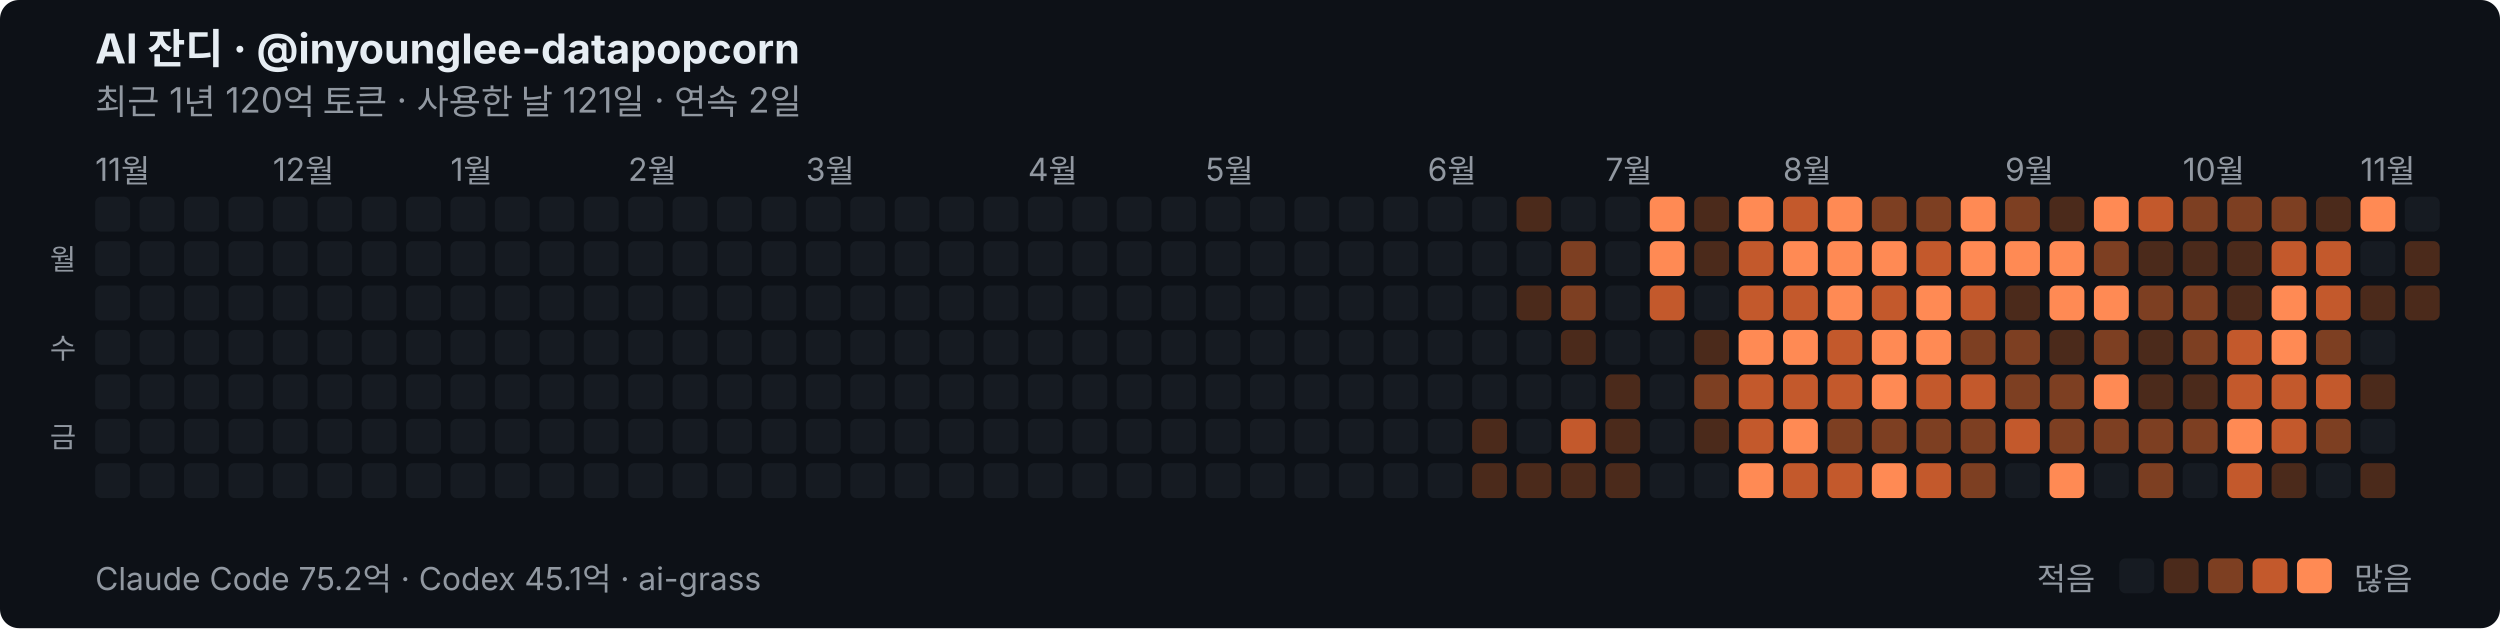
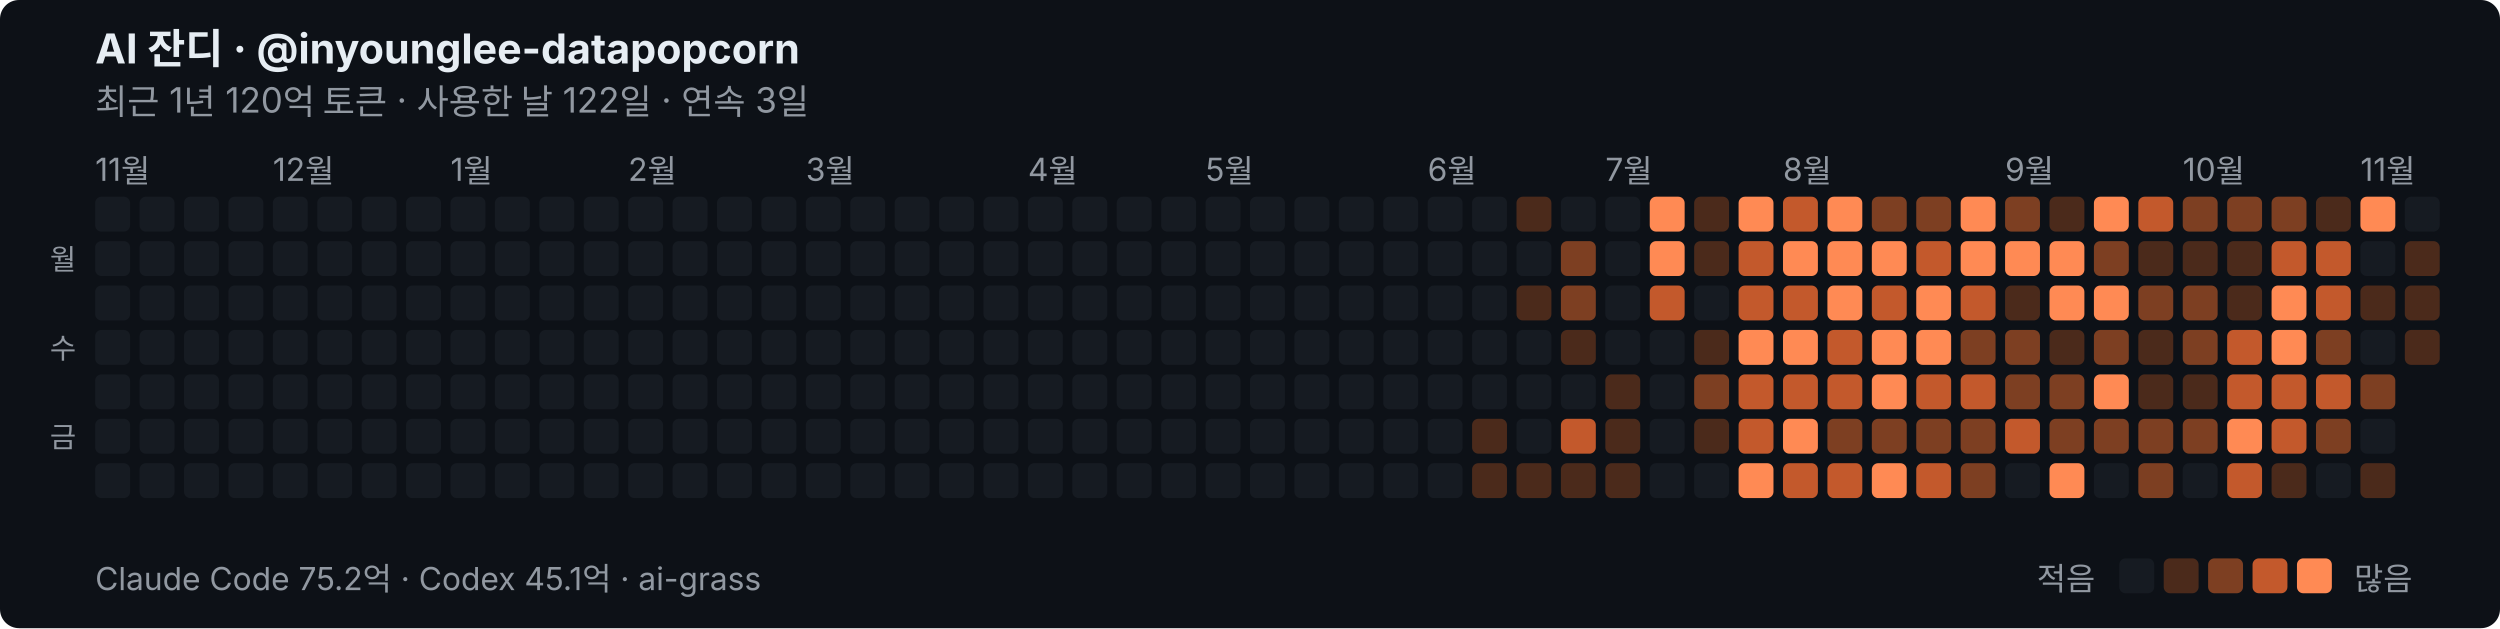
- <svg xmlns="http://www.w3.org/2000/svg" width="788" height="198" viewBox="0 0 788 198" role="img" aria-label="AI 잔디 · @inyounglee-datapopcorn 최근 1년 120억 토큰 · 사용한 날 121일 · 연속 2일">
+ <svg xmlns="http://www.w3.org/2000/svg" width="788" height="198" viewBox="0 0 788 198" role="img" aria-label="AI 잔디 · @inyounglee-datapopcorn 최근 1년 120억 토큰 · 사용한 날 122일 · 연속 3일">
  <rect width="788" height="198" rx="6" fill="#0d1117" />
  <g font-family="-apple-system,BlinkMacSystemFont,'Segoe UI','Apple SD Gothic Neo','Malgun Gothic',sans-serif">
    <text x="30" y="20" font-size="13" font-weight="700" fill="#e6edf3">AI 잔디 · @inyounglee-datapopcorn</text>
-     <text x="30" y="36" font-size="11" fill="#9198a1">최근 1년 120억 토큰 · 사용한 날 121일 · 연속 2일</text>
+     <text x="30" y="36" font-size="11" fill="#9198a1">최근 1년 120억 토큰 · 사용한 날 122일 · 연속 3일</text>
    <text x="30" y="57" font-size="10" fill="#9198a1">11월</text>
    <text x="86" y="57" font-size="10" fill="#9198a1">12월</text>
    <text x="142" y="57" font-size="10" fill="#9198a1">1월</text>
    <text x="198" y="57" font-size="10" fill="#9198a1">2월</text>
    <text x="254" y="57" font-size="10" fill="#9198a1">3월</text>
    <text x="324" y="57" font-size="10" fill="#9198a1">4월</text>
    <text x="380" y="57" font-size="10" fill="#9198a1">5월</text>
    <text x="450" y="57" font-size="10" fill="#9198a1">6월</text>
    <text x="506" y="57" font-size="10" fill="#9198a1">7월</text>
    <text x="562" y="57" font-size="10" fill="#9198a1">8월</text>
    <text x="632" y="57" font-size="10" fill="#9198a1">9월</text>
    <text x="688" y="57" font-size="10" fill="#9198a1">10월</text>
    <text x="744" y="57" font-size="10" fill="#9198a1">11월</text>
    <text x="24" y="85" font-size="9" text-anchor="end" fill="#9198a1">월</text>
    <text x="24" y="113" font-size="9" text-anchor="end" fill="#9198a1">수</text>
    <text x="24" y="141" font-size="9" text-anchor="end" fill="#9198a1">금</text>
    <rect x="30" y="62" width="11" height="11" rx="2" fill="#161b22" />
    <rect x="30" y="76" width="11" height="11" rx="2" fill="#161b22" />
    <rect x="30" y="90" width="11" height="11" rx="2" fill="#161b22" />
    <rect x="30" y="104" width="11" height="11" rx="2" fill="#161b22" />
    <rect x="30" y="118" width="11" height="11" rx="2" fill="#161b22" />
    <rect x="30" y="132" width="11" height="11" rx="2" fill="#161b22" />
    <rect x="30" y="146" width="11" height="11" rx="2" fill="#161b22" />
    <rect x="44" y="62" width="11" height="11" rx="2" fill="#161b22" />
    <rect x="44" y="76" width="11" height="11" rx="2" fill="#161b22" />
    <rect x="44" y="90" width="11" height="11" rx="2" fill="#161b22" />
    <rect x="44" y="104" width="11" height="11" rx="2" fill="#161b22" />
    <rect x="44" y="118" width="11" height="11" rx="2" fill="#161b22" />
    <rect x="44" y="132" width="11" height="11" rx="2" fill="#161b22" />
    <rect x="44" y="146" width="11" height="11" rx="2" fill="#161b22" />
    <rect x="58" y="62" width="11" height="11" rx="2" fill="#161b22" />
    <rect x="58" y="76" width="11" height="11" rx="2" fill="#161b22" />
    <rect x="58" y="90" width="11" height="11" rx="2" fill="#161b22" />
    <rect x="58" y="104" width="11" height="11" rx="2" fill="#161b22" />
    <rect x="58" y="118" width="11" height="11" rx="2" fill="#161b22" />
    <rect x="58" y="132" width="11" height="11" rx="2" fill="#161b22" />
    <rect x="58" y="146" width="11" height="11" rx="2" fill="#161b22" />
    <rect x="72" y="62" width="11" height="11" rx="2" fill="#161b22" />
    <rect x="72" y="76" width="11" height="11" rx="2" fill="#161b22" />
    <rect x="72" y="90" width="11" height="11" rx="2" fill="#161b22" />
    <rect x="72" y="104" width="11" height="11" rx="2" fill="#161b22" />
    <rect x="72" y="118" width="11" height="11" rx="2" fill="#161b22" />
    <rect x="72" y="132" width="11" height="11" rx="2" fill="#161b22" />
    <rect x="72" y="146" width="11" height="11" rx="2" fill="#161b22" />
    <rect x="86" y="62" width="11" height="11" rx="2" fill="#161b22" />
    <rect x="86" y="76" width="11" height="11" rx="2" fill="#161b22" />
    <rect x="86" y="90" width="11" height="11" rx="2" fill="#161b22" />
    <rect x="86" y="104" width="11" height="11" rx="2" fill="#161b22" />
    <rect x="86" y="118" width="11" height="11" rx="2" fill="#161b22" />
    <rect x="86" y="132" width="11" height="11" rx="2" fill="#161b22" />
    <rect x="86" y="146" width="11" height="11" rx="2" fill="#161b22" />
    <rect x="100" y="62" width="11" height="11" rx="2" fill="#161b22" />
    <rect x="100" y="76" width="11" height="11" rx="2" fill="#161b22" />
    <rect x="100" y="90" width="11" height="11" rx="2" fill="#161b22" />
    <rect x="100" y="104" width="11" height="11" rx="2" fill="#161b22" />
    <rect x="100" y="118" width="11" height="11" rx="2" fill="#161b22" />
    <rect x="100" y="132" width="11" height="11" rx="2" fill="#161b22" />
    <rect x="100" y="146" width="11" height="11" rx="2" fill="#161b22" />
    <rect x="114" y="62" width="11" height="11" rx="2" fill="#161b22" />
    <rect x="114" y="76" width="11" height="11" rx="2" fill="#161b22" />
    <rect x="114" y="90" width="11" height="11" rx="2" fill="#161b22" />
    <rect x="114" y="104" width="11" height="11" rx="2" fill="#161b22" />
    <rect x="114" y="118" width="11" height="11" rx="2" fill="#161b22" />
    <rect x="114" y="132" width="11" height="11" rx="2" fill="#161b22" />
    <rect x="114" y="146" width="11" height="11" rx="2" fill="#161b22" />
    <rect x="128" y="62" width="11" height="11" rx="2" fill="#161b22" />
    <rect x="128" y="76" width="11" height="11" rx="2" fill="#161b22" />
    <rect x="128" y="90" width="11" height="11" rx="2" fill="#161b22" />
    <rect x="128" y="104" width="11" height="11" rx="2" fill="#161b22" />
    <rect x="128" y="118" width="11" height="11" rx="2" fill="#161b22" />
    <rect x="128" y="132" width="11" height="11" rx="2" fill="#161b22" />
    <rect x="128" y="146" width="11" height="11" rx="2" fill="#161b22" />
    <rect x="142" y="62" width="11" height="11" rx="2" fill="#161b22" />
    <rect x="142" y="76" width="11" height="11" rx="2" fill="#161b22" />
    <rect x="142" y="90" width="11" height="11" rx="2" fill="#161b22" />
    <rect x="142" y="104" width="11" height="11" rx="2" fill="#161b22" />
    <rect x="142" y="118" width="11" height="11" rx="2" fill="#161b22" />
    <rect x="142" y="132" width="11" height="11" rx="2" fill="#161b22" />
    <rect x="142" y="146" width="11" height="11" rx="2" fill="#161b22" />
    <rect x="156" y="62" width="11" height="11" rx="2" fill="#161b22" />
    <rect x="156" y="76" width="11" height="11" rx="2" fill="#161b22" />
    <rect x="156" y="90" width="11" height="11" rx="2" fill="#161b22" />
    <rect x="156" y="104" width="11" height="11" rx="2" fill="#161b22" />
    <rect x="156" y="118" width="11" height="11" rx="2" fill="#161b22" />
    <rect x="156" y="132" width="11" height="11" rx="2" fill="#161b22" />
    <rect x="156" y="146" width="11" height="11" rx="2" fill="#161b22" />
    <rect x="170" y="62" width="11" height="11" rx="2" fill="#161b22" />
    <rect x="170" y="76" width="11" height="11" rx="2" fill="#161b22" />
    <rect x="170" y="90" width="11" height="11" rx="2" fill="#161b22" />
    <rect x="170" y="104" width="11" height="11" rx="2" fill="#161b22" />
    <rect x="170" y="118" width="11" height="11" rx="2" fill="#161b22" />
    <rect x="170" y="132" width="11" height="11" rx="2" fill="#161b22" />
    <rect x="170" y="146" width="11" height="11" rx="2" fill="#161b22" />
    <rect x="184" y="62" width="11" height="11" rx="2" fill="#161b22" />
    <rect x="184" y="76" width="11" height="11" rx="2" fill="#161b22" />
    <rect x="184" y="90" width="11" height="11" rx="2" fill="#161b22" />
    <rect x="184" y="104" width="11" height="11" rx="2" fill="#161b22" />
    <rect x="184" y="118" width="11" height="11" rx="2" fill="#161b22" />
    <rect x="184" y="132" width="11" height="11" rx="2" fill="#161b22" />
    <rect x="184" y="146" width="11" height="11" rx="2" fill="#161b22" />
    <rect x="198" y="62" width="11" height="11" rx="2" fill="#161b22" />
    <rect x="198" y="76" width="11" height="11" rx="2" fill="#161b22" />
    <rect x="198" y="90" width="11" height="11" rx="2" fill="#161b22" />
    <rect x="198" y="104" width="11" height="11" rx="2" fill="#161b22" />
    <rect x="198" y="118" width="11" height="11" rx="2" fill="#161b22" />
    <rect x="198" y="132" width="11" height="11" rx="2" fill="#161b22" />
    <rect x="198" y="146" width="11" height="11" rx="2" fill="#161b22" />
    <rect x="212" y="62" width="11" height="11" rx="2" fill="#161b22" />
    <rect x="212" y="76" width="11" height="11" rx="2" fill="#161b22" />
    <rect x="212" y="90" width="11" height="11" rx="2" fill="#161b22" />
    <rect x="212" y="104" width="11" height="11" rx="2" fill="#161b22" />
    <rect x="212" y="118" width="11" height="11" rx="2" fill="#161b22" />
    <rect x="212" y="132" width="11" height="11" rx="2" fill="#161b22" />
    <rect x="212" y="146" width="11" height="11" rx="2" fill="#161b22" />
    <rect x="226" y="62" width="11" height="11" rx="2" fill="#161b22" />
    <rect x="226" y="76" width="11" height="11" rx="2" fill="#161b22" />
    <rect x="226" y="90" width="11" height="11" rx="2" fill="#161b22" />
    <rect x="226" y="104" width="11" height="11" rx="2" fill="#161b22" />
    <rect x="226" y="118" width="11" height="11" rx="2" fill="#161b22" />
    <rect x="226" y="132" width="11" height="11" rx="2" fill="#161b22" />
    <rect x="226" y="146" width="11" height="11" rx="2" fill="#161b22" />
    <rect x="240" y="62" width="11" height="11" rx="2" fill="#161b22" />
    <rect x="240" y="76" width="11" height="11" rx="2" fill="#161b22" />
    <rect x="240" y="90" width="11" height="11" rx="2" fill="#161b22" />
    <rect x="240" y="104" width="11" height="11" rx="2" fill="#161b22" />
    <rect x="240" y="118" width="11" height="11" rx="2" fill="#161b22" />
    <rect x="240" y="132" width="11" height="11" rx="2" fill="#161b22" />
    <rect x="240" y="146" width="11" height="11" rx="2" fill="#161b22" />
    <rect x="254" y="62" width="11" height="11" rx="2" fill="#161b22" />
    <rect x="254" y="76" width="11" height="11" rx="2" fill="#161b22" />
    <rect x="254" y="90" width="11" height="11" rx="2" fill="#161b22" />
    <rect x="254" y="104" width="11" height="11" rx="2" fill="#161b22" />
    <rect x="254" y="118" width="11" height="11" rx="2" fill="#161b22" />
    <rect x="254" y="132" width="11" height="11" rx="2" fill="#161b22" />
    <rect x="254" y="146" width="11" height="11" rx="2" fill="#161b22" />
    <rect x="268" y="62" width="11" height="11" rx="2" fill="#161b22" />
    <rect x="268" y="76" width="11" height="11" rx="2" fill="#161b22" />
    <rect x="268" y="90" width="11" height="11" rx="2" fill="#161b22" />
    <rect x="268" y="104" width="11" height="11" rx="2" fill="#161b22" />
    <rect x="268" y="118" width="11" height="11" rx="2" fill="#161b22" />
    <rect x="268" y="132" width="11" height="11" rx="2" fill="#161b22" />
    <rect x="268" y="146" width="11" height="11" rx="2" fill="#161b22" />
    <rect x="282" y="62" width="11" height="11" rx="2" fill="#161b22" />
    <rect x="282" y="76" width="11" height="11" rx="2" fill="#161b22" />
    <rect x="282" y="90" width="11" height="11" rx="2" fill="#161b22" />
    <rect x="282" y="104" width="11" height="11" rx="2" fill="#161b22" />
    <rect x="282" y="118" width="11" height="11" rx="2" fill="#161b22" />
    <rect x="282" y="132" width="11" height="11" rx="2" fill="#161b22" />
    <rect x="282" y="146" width="11" height="11" rx="2" fill="#161b22" />
    <rect x="296" y="62" width="11" height="11" rx="2" fill="#161b22" />
    <rect x="296" y="76" width="11" height="11" rx="2" fill="#161b22" />
    <rect x="296" y="90" width="11" height="11" rx="2" fill="#161b22" />
    <rect x="296" y="104" width="11" height="11" rx="2" fill="#161b22" />
    <rect x="296" y="118" width="11" height="11" rx="2" fill="#161b22" />
    <rect x="296" y="132" width="11" height="11" rx="2" fill="#161b22" />
    <rect x="296" y="146" width="11" height="11" rx="2" fill="#161b22" />
    <rect x="310" y="62" width="11" height="11" rx="2" fill="#161b22" />
    <rect x="310" y="76" width="11" height="11" rx="2" fill="#161b22" />
    <rect x="310" y="90" width="11" height="11" rx="2" fill="#161b22" />
    <rect x="310" y="104" width="11" height="11" rx="2" fill="#161b22" />
    <rect x="310" y="118" width="11" height="11" rx="2" fill="#161b22" />
    <rect x="310" y="132" width="11" height="11" rx="2" fill="#161b22" />
    <rect x="310" y="146" width="11" height="11" rx="2" fill="#161b22" />
    <rect x="324" y="62" width="11" height="11" rx="2" fill="#161b22" />
    <rect x="324" y="76" width="11" height="11" rx="2" fill="#161b22" />
    <rect x="324" y="90" width="11" height="11" rx="2" fill="#161b22" />
    <rect x="324" y="104" width="11" height="11" rx="2" fill="#161b22" />
    <rect x="324" y="118" width="11" height="11" rx="2" fill="#161b22" />
    <rect x="324" y="132" width="11" height="11" rx="2" fill="#161b22" />
    <rect x="324" y="146" width="11" height="11" rx="2" fill="#161b22" />
    <rect x="338" y="62" width="11" height="11" rx="2" fill="#161b22" />
    <rect x="338" y="76" width="11" height="11" rx="2" fill="#161b22" />
    <rect x="338" y="90" width="11" height="11" rx="2" fill="#161b22" />
    <rect x="338" y="104" width="11" height="11" rx="2" fill="#161b22" />
    <rect x="338" y="118" width="11" height="11" rx="2" fill="#161b22" />
    <rect x="338" y="132" width="11" height="11" rx="2" fill="#161b22" />
    <rect x="338" y="146" width="11" height="11" rx="2" fill="#161b22" />
    <rect x="352" y="62" width="11" height="11" rx="2" fill="#161b22" />
    <rect x="352" y="76" width="11" height="11" rx="2" fill="#161b22" />
    <rect x="352" y="90" width="11" height="11" rx="2" fill="#161b22" />
    <rect x="352" y="104" width="11" height="11" rx="2" fill="#161b22" />
    <rect x="352" y="118" width="11" height="11" rx="2" fill="#161b22" />
    <rect x="352" y="132" width="11" height="11" rx="2" fill="#161b22" />
    <rect x="352" y="146" width="11" height="11" rx="2" fill="#161b22" />
    <rect x="366" y="62" width="11" height="11" rx="2" fill="#161b22" />
    <rect x="366" y="76" width="11" height="11" rx="2" fill="#161b22" />
    <rect x="366" y="90" width="11" height="11" rx="2" fill="#161b22" />
    <rect x="366" y="104" width="11" height="11" rx="2" fill="#161b22" />
    <rect x="366" y="118" width="11" height="11" rx="2" fill="#161b22" />
    <rect x="366" y="132" width="11" height="11" rx="2" fill="#161b22" />
    <rect x="366" y="146" width="11" height="11" rx="2" fill="#161b22" />
    <rect x="380" y="62" width="11" height="11" rx="2" fill="#161b22" />
    <rect x="380" y="76" width="11" height="11" rx="2" fill="#161b22" />
    <rect x="380" y="90" width="11" height="11" rx="2" fill="#161b22" />
    <rect x="380" y="104" width="11" height="11" rx="2" fill="#161b22" />
    <rect x="380" y="118" width="11" height="11" rx="2" fill="#161b22" />
    <rect x="380" y="132" width="11" height="11" rx="2" fill="#161b22" />
    <rect x="380" y="146" width="11" height="11" rx="2" fill="#161b22" />
    <rect x="394" y="62" width="11" height="11" rx="2" fill="#161b22" />
    <rect x="394" y="76" width="11" height="11" rx="2" fill="#161b22" />
    <rect x="394" y="90" width="11" height="11" rx="2" fill="#161b22" />
    <rect x="394" y="104" width="11" height="11" rx="2" fill="#161b22" />
    <rect x="394" y="118" width="11" height="11" rx="2" fill="#161b22" />
    <rect x="394" y="132" width="11" height="11" rx="2" fill="#161b22" />
    <rect x="394" y="146" width="11" height="11" rx="2" fill="#161b22" />
    <rect x="408" y="62" width="11" height="11" rx="2" fill="#161b22" />
    <rect x="408" y="76" width="11" height="11" rx="2" fill="#161b22" />
    <rect x="408" y="90" width="11" height="11" rx="2" fill="#161b22" />
    <rect x="408" y="104" width="11" height="11" rx="2" fill="#161b22" />
    <rect x="408" y="118" width="11" height="11" rx="2" fill="#161b22" />
    <rect x="408" y="132" width="11" height="11" rx="2" fill="#161b22" />
    <rect x="408" y="146" width="11" height="11" rx="2" fill="#161b22" />
    <rect x="422" y="62" width="11" height="11" rx="2" fill="#161b22" />
    <rect x="422" y="76" width="11" height="11" rx="2" fill="#161b22" />
    <rect x="422" y="90" width="11" height="11" rx="2" fill="#161b22" />
    <rect x="422" y="104" width="11" height="11" rx="2" fill="#161b22" />
    <rect x="422" y="118" width="11" height="11" rx="2" fill="#161b22" />
    <rect x="422" y="132" width="11" height="11" rx="2" fill="#161b22" />
    <rect x="422" y="146" width="11" height="11" rx="2" fill="#161b22" />
    <rect x="436" y="62" width="11" height="11" rx="2" fill="#161b22" />
    <rect x="436" y="76" width="11" height="11" rx="2" fill="#161b22" />
    <rect x="436" y="90" width="11" height="11" rx="2" fill="#161b22" />
    <rect x="436" y="104" width="11" height="11" rx="2" fill="#161b22" />
    <rect x="436" y="118" width="11" height="11" rx="2" fill="#161b22" />
    <rect x="436" y="132" width="11" height="11" rx="2" fill="#161b22" />
    <rect x="436" y="146" width="11" height="11" rx="2" fill="#161b22" />
    <rect x="450" y="62" width="11" height="11" rx="2" fill="#161b22" />
    <rect x="450" y="76" width="11" height="11" rx="2" fill="#161b22" />
    <rect x="450" y="90" width="11" height="11" rx="2" fill="#161b22" />
    <rect x="450" y="104" width="11" height="11" rx="2" fill="#161b22" />
    <rect x="450" y="118" width="11" height="11" rx="2" fill="#161b22" />
    <rect x="450" y="132" width="11" height="11" rx="2" fill="#161b22" />
    <rect x="450" y="146" width="11" height="11" rx="2" fill="#161b22" />
    <rect x="464" y="62" width="11" height="11" rx="2" fill="#161b22" />
    <rect x="464" y="76" width="11" height="11" rx="2" fill="#161b22" />
    <rect x="464" y="90" width="11" height="11" rx="2" fill="#161b22" />
    <rect x="464" y="104" width="11" height="11" rx="2" fill="#161b22" />
    <rect x="464" y="118" width="11" height="11" rx="2" fill="#161b22" />
    <rect x="464" y="132" width="11" height="11" rx="2" fill="#4b2a1b" />
    <rect x="464" y="146" width="11" height="11" rx="2" fill="#4b2a1b" />
    <rect x="478" y="62" width="11" height="11" rx="2" fill="#4b2a1b" />
    <rect x="478" y="76" width="11" height="11" rx="2" fill="#161b22" />
    <rect x="478" y="90" width="11" height="11" rx="2" fill="#4b2a1b" />
    <rect x="478" y="104" width="11" height="11" rx="2" fill="#161b22" />
    <rect x="478" y="118" width="11" height="11" rx="2" fill="#161b22" />
    <rect x="478" y="132" width="11" height="11" rx="2" fill="#161b22" />
    <rect x="478" y="146" width="11" height="11" rx="2" fill="#4b2a1b" />
    <rect x="492" y="62" width="11" height="11" rx="2" fill="#161b22" />
    <rect x="492" y="76" width="11" height="11" rx="2" fill="#7d3f22" />
    <rect x="492" y="90" width="11" height="11" rx="2" fill="#7d3f22" />
    <rect x="492" y="104" width="11" height="11" rx="2" fill="#4b2a1b" />
    <rect x="492" y="118" width="11" height="11" rx="2" fill="#161b22" />
    <rect x="492" y="132" width="11" height="11" rx="2" fill="#c3592c" />
    <rect x="492" y="146" width="11" height="11" rx="2" fill="#4b2a1b" />
    <rect x="506" y="62" width="11" height="11" rx="2" fill="#161b22" />
    <rect x="506" y="76" width="11" height="11" rx="2" fill="#161b22" />
    <rect x="506" y="90" width="11" height="11" rx="2" fill="#161b22" />
    <rect x="506" y="104" width="11" height="11" rx="2" fill="#161b22" />
    <rect x="506" y="118" width="11" height="11" rx="2" fill="#4b2a1b" />
    <rect x="506" y="132" width="11" height="11" rx="2" fill="#4b2a1b" />
    <rect x="506" y="146" width="11" height="11" rx="2" fill="#4b2a1b" />
    <rect x="520" y="62" width="11" height="11" rx="2" fill="#ff8a54" />
    <rect x="520" y="76" width="11" height="11" rx="2" fill="#ff8a54" />
    <rect x="520" y="90" width="11" height="11" rx="2" fill="#c3592c" />
    <rect x="520" y="104" width="11" height="11" rx="2" fill="#161b22" />
    <rect x="520" y="118" width="11" height="11" rx="2" fill="#161b22" />
    <rect x="520" y="132" width="11" height="11" rx="2" fill="#161b22" />
    <rect x="520" y="146" width="11" height="11" rx="2" fill="#161b22" />
    <rect x="534" y="62" width="11" height="11" rx="2" fill="#4b2a1b" />
    <rect x="534" y="76" width="11" height="11" rx="2" fill="#4b2a1b" />
    <rect x="534" y="90" width="11" height="11" rx="2" fill="#161b22" />
    <rect x="534" y="104" width="11" height="11" rx="2" fill="#4b2a1b" />
    <rect x="534" y="118" width="11" height="11" rx="2" fill="#7d3f22" />
    <rect x="534" y="132" width="11" height="11" rx="2" fill="#4b2a1b" />
    <rect x="534" y="146" width="11" height="11" rx="2" fill="#161b22" />
    <rect x="548" y="62" width="11" height="11" rx="2" fill="#ff8a54" />
    <rect x="548" y="76" width="11" height="11" rx="2" fill="#c3592c" />
    <rect x="548" y="90" width="11" height="11" rx="2" fill="#c3592c" />
    <rect x="548" y="104" width="11" height="11" rx="2" fill="#ff8a54" />
    <rect x="548" y="118" width="11" height="11" rx="2" fill="#c3592c" />
    <rect x="548" y="132" width="11" height="11" rx="2" fill="#c3592c" />
    <rect x="548" y="146" width="11" height="11" rx="2" fill="#ff8a54" />
    <rect x="562" y="62" width="11" height="11" rx="2" fill="#c3592c" />
    <rect x="562" y="76" width="11" height="11" rx="2" fill="#ff8a54" />
    <rect x="562" y="90" width="11" height="11" rx="2" fill="#c3592c" />
    <rect x="562" y="104" width="11" height="11" rx="2" fill="#ff8a54" />
    <rect x="562" y="118" width="11" height="11" rx="2" fill="#c3592c" />
    <rect x="562" y="132" width="11" height="11" rx="2" fill="#ff8a54" />
    <rect x="562" y="146" width="11" height="11" rx="2" fill="#c3592c" />
    <rect x="576" y="62" width="11" height="11" rx="2" fill="#ff8a54" />
    <rect x="576" y="76" width="11" height="11" rx="2" fill="#ff8a54" />
    <rect x="576" y="90" width="11" height="11" rx="2" fill="#ff8a54" />
    <rect x="576" y="104" width="11" height="11" rx="2" fill="#c3592c" />
    <rect x="576" y="118" width="11" height="11" rx="2" fill="#c3592c" />
    <rect x="576" y="132" width="11" height="11" rx="2" fill="#7d3f22" />
    <rect x="576" y="146" width="11" height="11" rx="2" fill="#c3592c" />
    <rect x="590" y="62" width="11" height="11" rx="2" fill="#7d3f22" />
    <rect x="590" y="76" width="11" height="11" rx="2" fill="#ff8a54" />
    <rect x="590" y="90" width="11" height="11" rx="2" fill="#c3592c" />
    <rect x="590" y="104" width="11" height="11" rx="2" fill="#ff8a54" />
    <rect x="590" y="118" width="11" height="11" rx="2" fill="#ff8a54" />
    <rect x="590" y="132" width="11" height="11" rx="2" fill="#7d3f22" />
    <rect x="590" y="146" width="11" height="11" rx="2" fill="#ff8a54" />
    <rect x="604" y="62" width="11" height="11" rx="2" fill="#7d3f22" />
    <rect x="604" y="76" width="11" height="11" rx="2" fill="#c3592c" />
    <rect x="604" y="90" width="11" height="11" rx="2" fill="#ff8a54" />
    <rect x="604" y="104" width="11" height="11" rx="2" fill="#ff8a54" />
    <rect x="604" y="118" width="11" height="11" rx="2" fill="#c3592c" />
    <rect x="604" y="132" width="11" height="11" rx="2" fill="#7d3f22" />
    <rect x="604" y="146" width="11" height="11" rx="2" fill="#c3592c" />
    <rect x="618" y="62" width="11" height="11" rx="2" fill="#ff8a54" />
    <rect x="618" y="76" width="11" height="11" rx="2" fill="#ff8a54" />
    <rect x="618" y="90" width="11" height="11" rx="2" fill="#c3592c" />
    <rect x="618" y="104" width="11" height="11" rx="2" fill="#7d3f22" />
    <rect x="618" y="118" width="11" height="11" rx="2" fill="#c3592c" />
    <rect x="618" y="132" width="11" height="11" rx="2" fill="#7d3f22" />
    <rect x="618" y="146" width="11" height="11" rx="2" fill="#7d3f22" />
    <rect x="632" y="62" width="11" height="11" rx="2" fill="#7d3f22" />
    <rect x="632" y="76" width="11" height="11" rx="2" fill="#ff8a54" />
    <rect x="632" y="90" width="11" height="11" rx="2" fill="#4b2a1b" />
    <rect x="632" y="104" width="11" height="11" rx="2" fill="#7d3f22" />
    <rect x="632" y="118" width="11" height="11" rx="2" fill="#7d3f22" />
    <rect x="632" y="132" width="11" height="11" rx="2" fill="#c3592c" />
    <rect x="632" y="146" width="11" height="11" rx="2" fill="#161b22" />
    <rect x="646" y="62" width="11" height="11" rx="2" fill="#4b2a1b" />
    <rect x="646" y="76" width="11" height="11" rx="2" fill="#ff8a54" />
    <rect x="646" y="90" width="11" height="11" rx="2" fill="#ff8a54" />
    <rect x="646" y="104" width="11" height="11" rx="2" fill="#4b2a1b" />
    <rect x="646" y="118" width="11" height="11" rx="2" fill="#7d3f22" />
    <rect x="646" y="132" width="11" height="11" rx="2" fill="#7d3f22" />
    <rect x="646" y="146" width="11" height="11" rx="2" fill="#ff8a54" />
    <rect x="660" y="62" width="11" height="11" rx="2" fill="#ff8a54" />
    <rect x="660" y="76" width="11" height="11" rx="2" fill="#7d3f22" />
    <rect x="660" y="90" width="11" height="11" rx="2" fill="#ff8a54" />
    <rect x="660" y="104" width="11" height="11" rx="2" fill="#7d3f22" />
    <rect x="660" y="118" width="11" height="11" rx="2" fill="#ff8a54" />
    <rect x="660" y="132" width="11" height="11" rx="2" fill="#7d3f22" />
    <rect x="660" y="146" width="11" height="11" rx="2" fill="#161b22" />
    <rect x="674" y="62" width="11" height="11" rx="2" fill="#c3592c" />
    <rect x="674" y="76" width="11" height="11" rx="2" fill="#4b2a1b" />
    <rect x="674" y="90" width="11" height="11" rx="2" fill="#7d3f22" />
    <rect x="674" y="104" width="11" height="11" rx="2" fill="#4b2a1b" />
    <rect x="674" y="118" width="11" height="11" rx="2" fill="#4b2a1b" />
    <rect x="674" y="132" width="11" height="11" rx="2" fill="#7d3f22" />
    <rect x="674" y="146" width="11" height="11" rx="2" fill="#7d3f22" />
    <rect x="688" y="62" width="11" height="11" rx="2" fill="#7d3f22" />
    <rect x="688" y="76" width="11" height="11" rx="2" fill="#4b2a1b" />
    <rect x="688" y="90" width="11" height="11" rx="2" fill="#7d3f22" />
    <rect x="688" y="104" width="11" height="11" rx="2" fill="#7d3f22" />
    <rect x="688" y="118" width="11" height="11" rx="2" fill="#4b2a1b" />
    <rect x="688" y="132" width="11" height="11" rx="2" fill="#7d3f22" />
    <rect x="688" y="146" width="11" height="11" rx="2" fill="#161b22" />
    <rect x="702" y="62" width="11" height="11" rx="2" fill="#7d3f22" />
    <rect x="702" y="76" width="11" height="11" rx="2" fill="#4b2a1b" />
    <rect x="702" y="90" width="11" height="11" rx="2" fill="#4b2a1b" />
    <rect x="702" y="104" width="11" height="11" rx="2" fill="#c3592c" />
    <rect x="702" y="118" width="11" height="11" rx="2" fill="#c3592c" />
    <rect x="702" y="132" width="11" height="11" rx="2" fill="#ff8a54" />
    <rect x="702" y="146" width="11" height="11" rx="2" fill="#c3592c" />
    <rect x="716" y="62" width="11" height="11" rx="2" fill="#7d3f22" />
    <rect x="716" y="76" width="11" height="11" rx="2" fill="#c3592c" />
    <rect x="716" y="90" width="11" height="11" rx="2" fill="#ff8a54" />
    <rect x="716" y="104" width="11" height="11" rx="2" fill="#ff8a54" />
    <rect x="716" y="118" width="11" height="11" rx="2" fill="#c3592c" />
    <rect x="716" y="132" width="11" height="11" rx="2" fill="#c3592c" />
    <rect x="716" y="146" width="11" height="11" rx="2" fill="#4b2a1b" />
    <rect x="730" y="62" width="11" height="11" rx="2" fill="#4b2a1b" />
    <rect x="730" y="76" width="11" height="11" rx="2" fill="#c3592c" />
    <rect x="730" y="90" width="11" height="11" rx="2" fill="#c3592c" />
    <rect x="730" y="104" width="11" height="11" rx="2" fill="#7d3f22" />
    <rect x="730" y="118" width="11" height="11" rx="2" fill="#c3592c" />
    <rect x="730" y="132" width="11" height="11" rx="2" fill="#7d3f22" />
    <rect x="730" y="146" width="11" height="11" rx="2" fill="#161b22" />
    <rect x="744" y="62" width="11" height="11" rx="2" fill="#ff8a54" />
    <rect x="744" y="76" width="11" height="11" rx="2" fill="#161b22" />
    <rect x="744" y="90" width="11" height="11" rx="2" fill="#4b2a1b" />
    <rect x="744" y="104" width="11" height="11" rx="2" fill="#161b22" />
-     <rect x="744" y="118" width="11" height="11" rx="2" fill="#4b2a1b" />
+     <rect x="744" y="118" width="11" height="11" rx="2" fill="#7d3f22" />
    <rect x="744" y="132" width="11" height="11" rx="2" fill="#161b22" />
    <rect x="744" y="146" width="11" height="11" rx="2" fill="#4b2a1b" />
    <rect x="758" y="62" width="11" height="11" rx="2" fill="#161b22" />
    <rect x="758" y="76" width="11" height="11" rx="2" fill="#4b2a1b" />
    <rect x="758" y="90" width="11" height="11" rx="2" fill="#4b2a1b" />
+     <rect x="758" y="104" width="11" height="11" rx="2" fill="#4b2a1b" />
    <text x="30" y="186" font-size="10" fill="#9198a1">Claude Code 75.2억 · Codex 45.1억 · ai-grass</text>
    <text x="642" y="186" font-size="10" fill="#9198a1">적음</text>
    <rect x="668" y="176" width="11" height="11" rx="2" fill="#161b22" />
    <rect x="682" y="176" width="11" height="11" rx="2" fill="#4b2a1b" />
    <rect x="696" y="176" width="11" height="11" rx="2" fill="#7d3f22" />
    <rect x="710" y="176" width="11" height="11" rx="2" fill="#c3592c" />
    <rect x="724" y="176" width="11" height="11" rx="2" fill="#ff8a54" />
    <text x="742" y="186" font-size="10" fill="#9198a1">많음</text>
  </g>
</svg>
